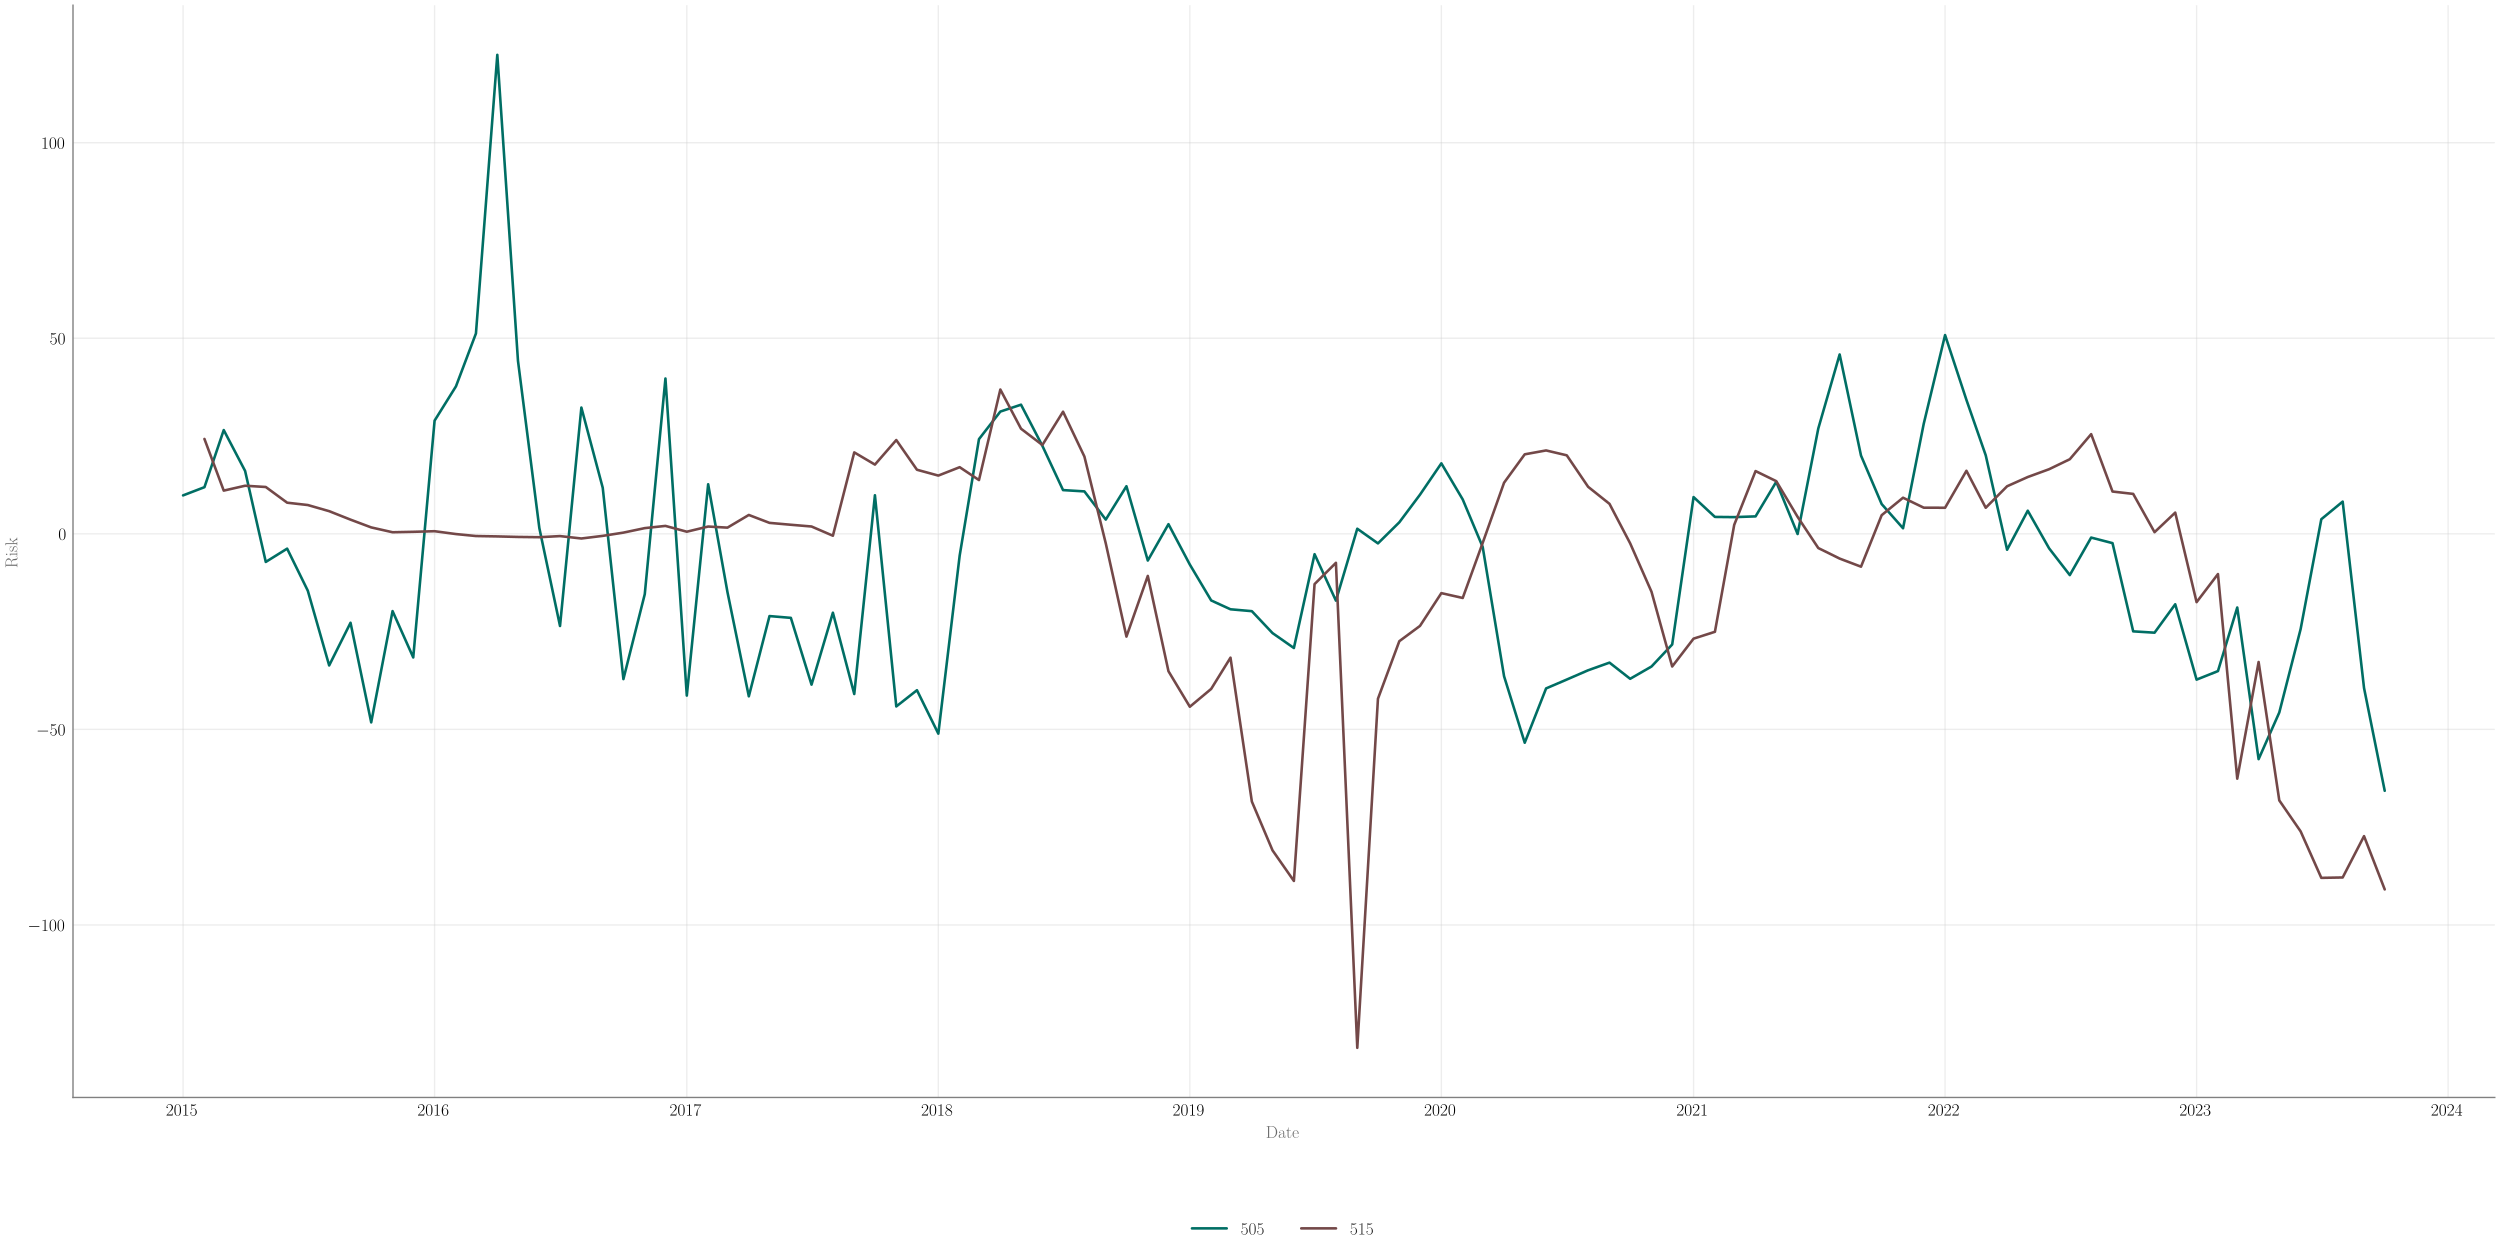
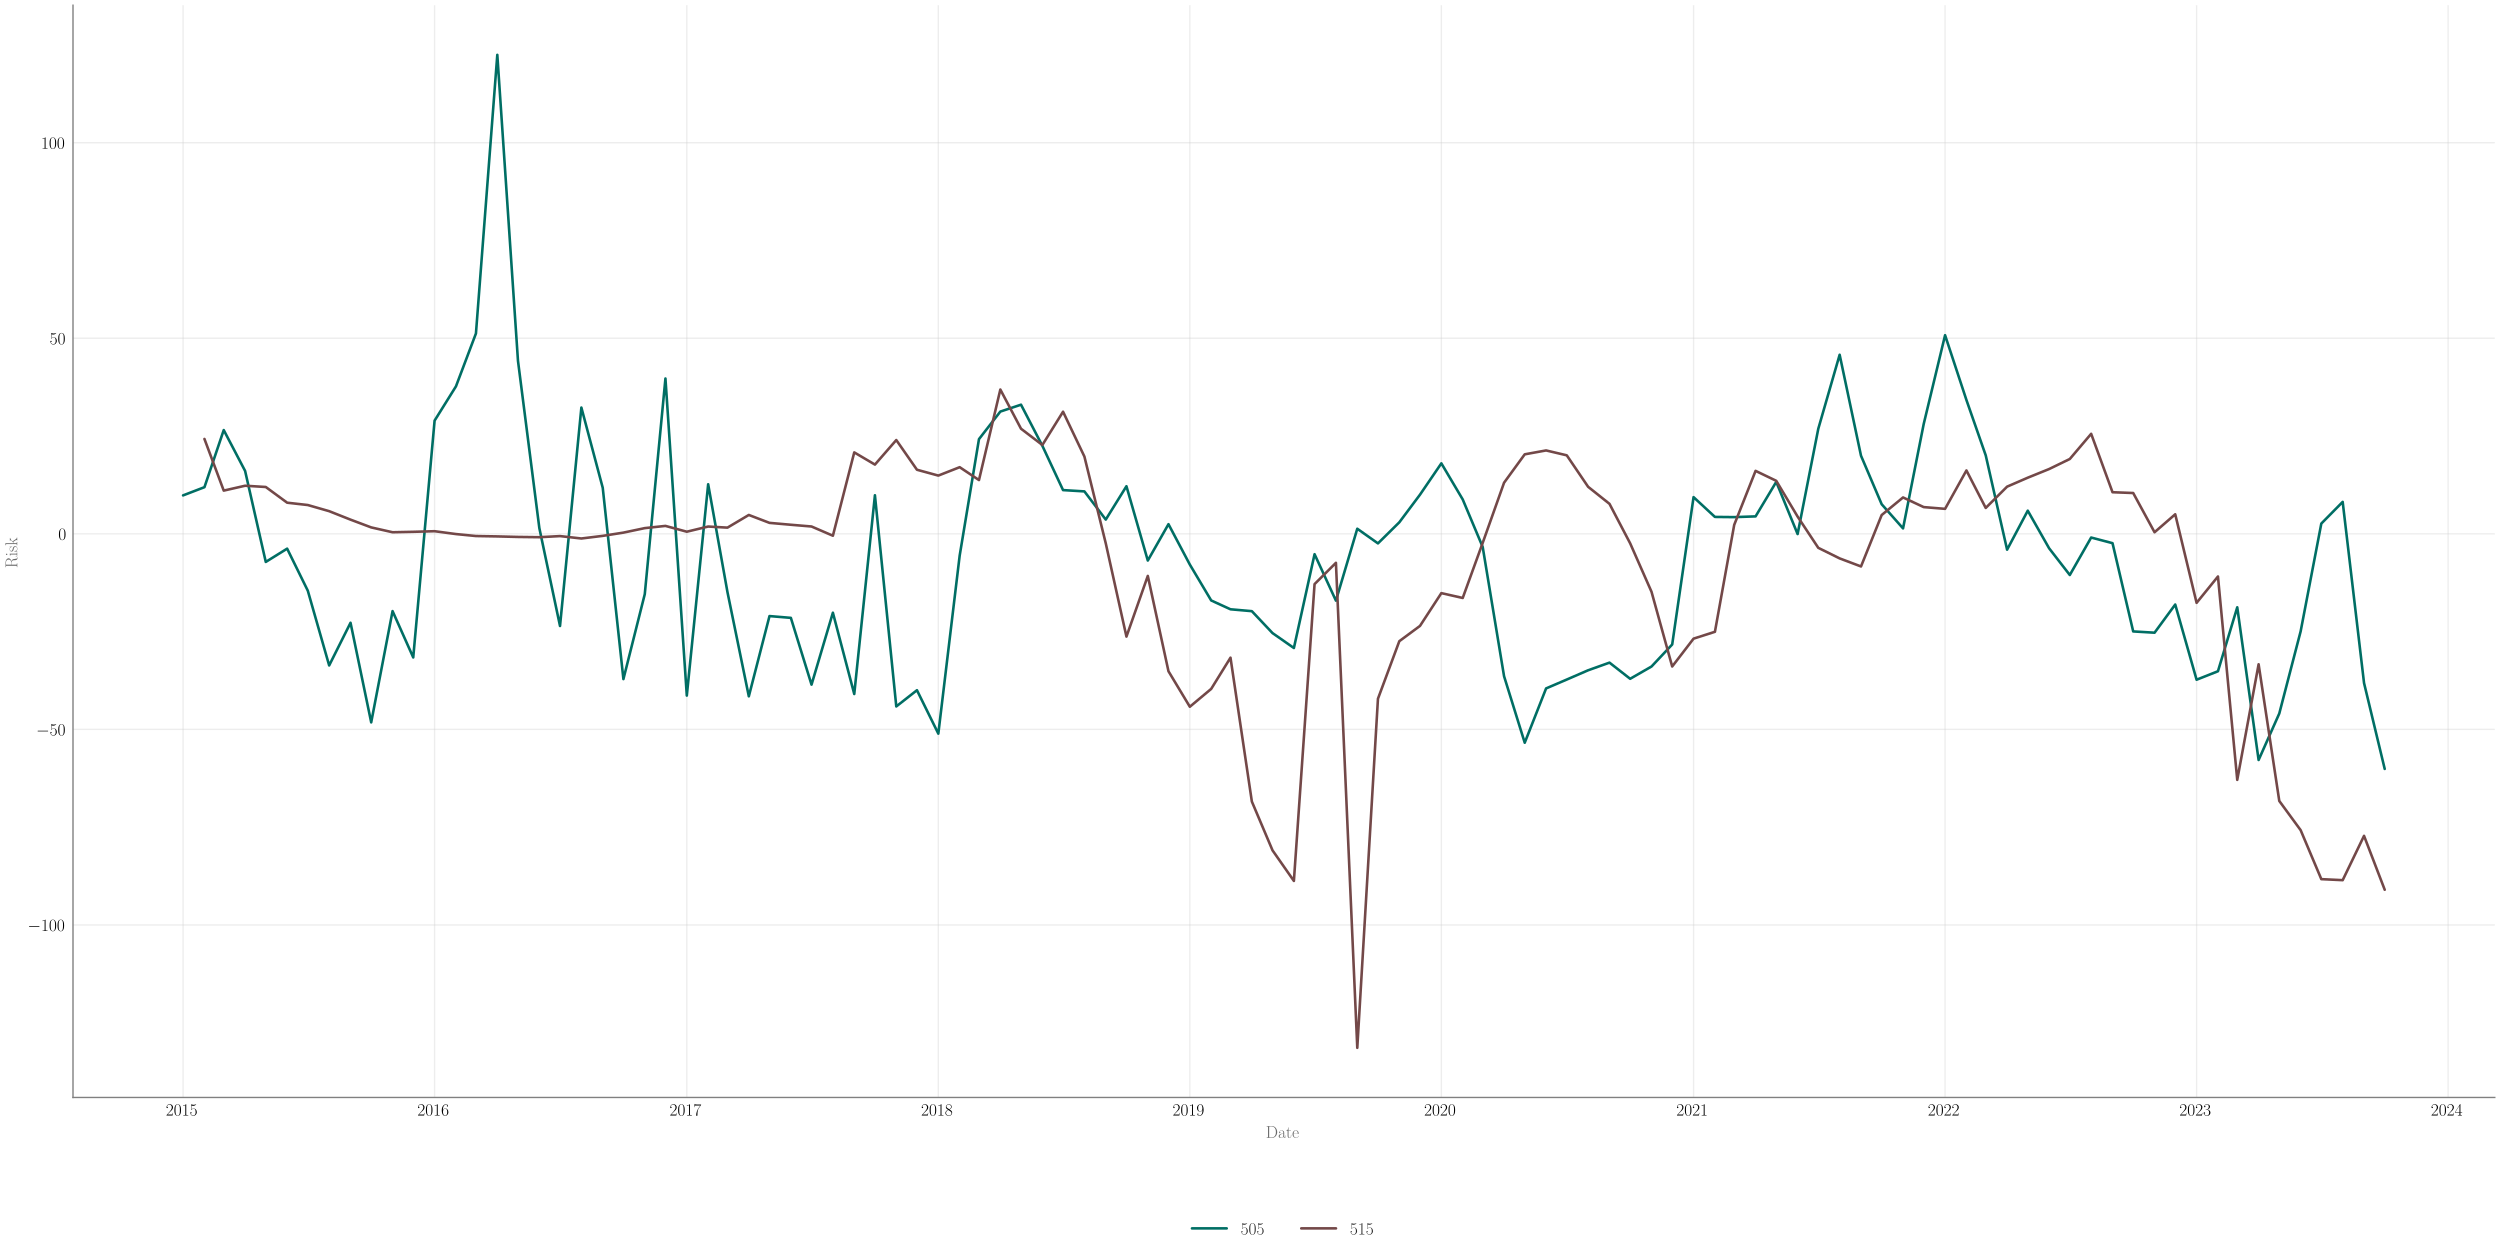
<svg xmlns="http://www.w3.org/2000/svg" xmlns:xlink="http://www.w3.org/1999/xlink" width="1440pt" height="720pt" viewBox="0 0 1440 720" version="1.1">
  <defs>
    <style type="text/css">*{stroke-linejoin: round; stroke-linecap: butt}</style>
  </defs>
  <g id="figure_1">
    <g id="patch_1">
      <path d="M 0 720  L 1440 720  L 1440 0  L 0 0  z " style="fill: #ffffff" />
    </g>
    <g id="axes_1">
      <g id="patch_2">
        <path d="M 42.049 632.14  L 1437 632.14  L 1437 3  L 42.049 3  z " style="fill: #ffffff" />
      </g>
      <g id="matplotlib.axis_1">
        <g id="xtick_1">
          <g id="line2d_1">
-             <path d="M 105.456 632.14  L 105.456 3  " clip-path="url(#p2dab8130dd)" style="fill: none; stroke: #cccccc; stroke-opacity: 0.35; stroke-width: 0.8; stroke-linecap: round" />
+             <path d="M 105.456 632.14  L 105.456 3  " clip-path="url(#p8f676e734c)" style="fill: none; stroke: #cccccc; stroke-opacity: 0.35; stroke-width: 0.8; stroke-linecap: round" />
          </g>
          <g id="text_1">
            <g transform="translate(95.49286 642.5588) scale(0.1 -0.1)">
              <defs>
                <path id="CMR17-32" d="M 2669 989  L 2554 989  C 2490 536 2438 459 2413 420  C 2381 369 1920 369 1830 369  L 602 369  C 832 619 1280 1072 1824 1597  C 2214 1967 2669 2402 2669 3035  C 2669 3790 2067 4224 1395 4224  C 691 4224 262 3604 262 3030  C 262 2780 448 2748 525 2748  C 589 2748 781 2787 781 3010  C 781 3207 614 3264 525 3264  C 486 3264 448 3258 422 3245  C 544 3790 915 4058 1306 4058  C 1862 4058 2227 3617 2227 3035  C 2227 2479 1901 2000 1536 1584  L 262 146  L 262 0  L 2515 0  L 2669 989  z " transform="scale(0.015625)" />
                <path id="CMR17-30" d="M 2688 2025  C 2688 2416 2682 3080 2413 3591  C 2176 4039 1798 4198 1466 4198  C 1158 4198 768 4058 525 3597  C 269 3118 243 2524 243 2025  C 243 1661 250 1106 448 619  C 723 -39 1216 -128 1466 -128  C 1760 -128 2208 -7 2470 600  C 2662 1042 2688 1559 2688 2025  z M 1466 -26  C 1056 -26 813 325 723 812  C 653 1188 653 1738 653 2096  C 653 2588 653 2997 736 3387  C 858 3929 1216 4096 1466 4096  C 1728 4096 2067 3923 2189 3400  C 2272 3036 2278 2607 2278 2096  C 2278 1680 2278 1169 2202 792  C 2067 95 1690 -26 1466 -26  z " transform="scale(0.015625)" />
                <path id="CMR17-31" d="M 1702 4058  C 1702 4192 1696 4192 1606 4192  C 1357 3916 979 3827 621 3827  C 602 3827 570 3827 563 3808  C 557 3795 557 3782 557 3648  C 755 3648 1088 3686 1344 3839  L 1344 461  C 1344 236 1331 160 781 160  L 589 160  L 589 0  C 896 0 1216 0 1523 0  C 1830 0 2150 0 2458 0  L 2458 160  L 2266 160  C 1715 160 1702 230 1702 458  L 1702 4058  z " transform="scale(0.015625)" />
                <path id="CMR17-35" d="M 730 3692  C 794 3666 1056 3584 1325 3584  C 1920 3584 2246 3911 2432 4100  C 2432 4157 2432 4192 2394 4192  C 2387 4192 2374 4192 2323 4163  C 2099 4058 1837 3973 1517 3973  C 1325 3973 1037 3999 723 4139  C 653 4171 640 4171 634 4171  C 602 4171 595 4164 595 4037  L 595 2203  C 595 2089 595 2057 659 2057  C 691 2057 704 2070 736 2114  C 941 2401 1222 2522 1542 2522  C 1766 2522 2246 2382 2246 1289  C 2246 1085 2246 715 2054 421  C 1894 159 1645 25 1370 25  C 947 25 518 320 403 814  C 429 807 480 795 506 795  C 589 795 749 840 749 1038  C 749 1210 627 1280 506 1280  C 358 1280 262 1190 262 1011  C 262 454 704 -128 1382 -128  C 2042 -128 2669 440 2669 1264  C 2669 2030 2170 2624 1549 2624  C 1222 2624 947 2503 730 2274  L 730 3692  z " transform="scale(0.015625)" />
              </defs>
              <use xlink:href="#CMR17-32" transform="scale(0.996264)" />
              <use xlink:href="#CMR17-30" transform="translate(45.69048 0) scale(0.996264)" />
              <use xlink:href="#CMR17-31" transform="translate(91.38095 0) scale(0.996264)" />
              <use xlink:href="#CMR17-35" transform="translate(137.0714 0) scale(0.996264)" />
            </g>
          </g>
        </g>
        <g id="xtick_2">
          <g id="line2d_2">
-             <path d="M 250.329 632.14  L 250.329 3  " clip-path="url(#p2dab8130dd)" style="fill: none; stroke: #cccccc; stroke-opacity: 0.35; stroke-width: 0.8; stroke-linecap: round" />
+             <path d="M 250.329 632.14  L 250.329 3  " clip-path="url(#p8f676e734c)" style="fill: none; stroke: #cccccc; stroke-opacity: 0.35; stroke-width: 0.8; stroke-linecap: round" />
          </g>
          <g id="text_2">
            <g transform="translate(240.3661 642.5588) scale(0.1 -0.1)">
              <defs>
                <path id="CMR17-36" d="M 678 2176  C 678 3690 1395 4032 1811 4032  C 1946 4032 2272 4009 2400 3776  C 2298 3776 2106 3776 2106 3553  C 2106 3381 2246 3323 2336 3323  C 2394 3323 2566 3348 2566 3560  C 2566 3954 2246 4179 1805 4179  C 1043 4179 243 3390 243 1984  C 243 253 966 -128 1478 -128  C 2099 -128 2688 427 2688 1283  C 2688 2081 2170 2662 1517 2662  C 1126 2662 838 2407 678 1960  L 678 2176  z M 1478 25  C 691 25 691 1200 691 1436  C 691 1896 909 2560 1504 2560  C 1613 2560 1926 2560 2138 2120  C 2253 1870 2253 1609 2253 1289  C 2253 944 2253 690 2118 434  C 1978 171 1773 25 1478 25  z " transform="scale(0.015625)" />
              </defs>
              <use xlink:href="#CMR17-32" transform="scale(0.996264)" />
              <use xlink:href="#CMR17-30" transform="translate(45.69048 0) scale(0.996264)" />
              <use xlink:href="#CMR17-31" transform="translate(91.38095 0) scale(0.996264)" />
              <use xlink:href="#CMR17-36" transform="translate(137.0714 0) scale(0.996264)" />
            </g>
          </g>
        </g>
        <g id="xtick_3">
          <g id="line2d_3">
-             <path d="M 395.599 632.14  L 395.599 3  " clip-path="url(#p2dab8130dd)" style="fill: none; stroke: #cccccc; stroke-opacity: 0.35; stroke-width: 0.8; stroke-linecap: round" />
+             <path d="M 395.599 632.14  L 395.599 3  " clip-path="url(#p8f676e734c)" style="fill: none; stroke: #cccccc; stroke-opacity: 0.35; stroke-width: 0.8; stroke-linecap: round" />
          </g>
          <g id="text_3">
            <g transform="translate(385.6363 642.5588) scale(0.1 -0.1)">
              <defs>
                <path id="CMR17-37" d="M 2886 3941  L 2886 4081  L 1382 4081  C 634 4081 621 4165 595 4288  L 480 4288  L 294 3094  L 410 3094  C 429 3215 474 3540 550 3661  C 589 3712 1062 3712 1171 3712  L 2579 3712  L 1869 2661  C 1395 1954 1069 999 1069 165  C 1069 89 1069 -128 1299 -128  C 1530 -128 1530 89 1530 171  L 1530 465  C 1530 1508 1709 2196 2003 2636  L 2886 3941  z " transform="scale(0.015625)" />
              </defs>
              <use xlink:href="#CMR17-32" transform="scale(0.996264)" />
              <use xlink:href="#CMR17-30" transform="translate(45.69048 0) scale(0.996264)" />
              <use xlink:href="#CMR17-31" transform="translate(91.38095 0) scale(0.996264)" />
              <use xlink:href="#CMR17-37" transform="translate(137.0714 0) scale(0.996264)" />
            </g>
          </g>
        </g>
        <g id="xtick_4">
          <g id="line2d_4">
-             <path d="M 540.472 632.14  L 540.472 3  " clip-path="url(#p2dab8130dd)" style="fill: none; stroke: #cccccc; stroke-opacity: 0.35; stroke-width: 0.8; stroke-linecap: round" />
+             <path d="M 540.472 632.14  L 540.472 3  " clip-path="url(#p8f676e734c)" style="fill: none; stroke: #cccccc; stroke-opacity: 0.35; stroke-width: 0.8; stroke-linecap: round" />
          </g>
          <g id="text_4">
            <g transform="translate(530.5096 642.5588) scale(0.1 -0.1)">
              <defs>
                <path id="CMR17-38" d="M 1741 2264  C 2144 2467 2554 2773 2554 3263  C 2554 3841 1990 4179 1472 4179  C 890 4179 378 3759 378 3180  C 378 3021 416 2747 666 2505  C 730 2442 998 2251 1171 2130  C 883 1983 211 1634 211 934  C 211 279 838 -128 1459 -128  C 2144 -128 2720 362 2720 1010  C 2720 1590 2330 1857 2074 2029  L 1741 2264  z M 902 2822  C 851 2854 595 3051 595 3351  C 595 3739 998 4032 1459 4032  C 1965 4032 2336 3676 2336 3262  C 2336 2669 1670 2331 1638 2331  C 1632 2331 1626 2331 1574 2370  L 902 2822  z M 2080 1519  C 2176 1449 2483 1240 2483 851  C 2483 381 2010 25 1472 25  C 890 25 448 438 448 940  C 448 1443 838 1862 1280 2060  L 2080 1519  z " transform="scale(0.015625)" />
              </defs>
              <use xlink:href="#CMR17-32" transform="scale(0.996264)" />
              <use xlink:href="#CMR17-30" transform="translate(45.69048 0) scale(0.996264)" />
              <use xlink:href="#CMR17-31" transform="translate(91.38095 0) scale(0.996264)" />
              <use xlink:href="#CMR17-38" transform="translate(137.0714 0) scale(0.996264)" />
            </g>
          </g>
        </g>
        <g id="xtick_5">
          <g id="line2d_5">
-             <path d="M 685.346 632.14  L 685.346 3  " clip-path="url(#p2dab8130dd)" style="fill: none; stroke: #cccccc; stroke-opacity: 0.35; stroke-width: 0.8; stroke-linecap: round" />
+             <path d="M 685.346 632.14  L 685.346 3  " clip-path="url(#p8f676e734c)" style="fill: none; stroke: #cccccc; stroke-opacity: 0.35; stroke-width: 0.8; stroke-linecap: round" />
          </g>
          <g id="text_5">
            <g transform="translate(675.3829 642.5588) scale(0.1 -0.1)">
              <defs>
                <path id="CMR17-39" d="M 2253 1864  C 2253 464 1670 31 1190 31  C 1043 31 685 31 538 294  C 704 268 826 357 826 518  C 826 692 685 749 595 749  C 538 749 365 723 365 506  C 365 71 742 -128 1203 -128  C 1939 -128 2688 674 2688 2073  C 2688 3817 1971 4179 1485 4179  C 851 4179 243 3628 243 2778  C 243 1991 762 1408 1414 1408  C 1952 1408 2189 1903 2253 2112  L 2253 1864  z M 1427 1510  C 1254 1510 1011 1542 813 1922  C 678 2169 678 2461 678 2771  C 678 3146 678 3405 858 3684  C 947 3817 1114 4032 1485 4032  C 2240 4032 2240 2885 2240 2632  C 2240 2182 2035 1510 1427 1510  z " transform="scale(0.015625)" />
              </defs>
              <use xlink:href="#CMR17-32" transform="scale(0.996264)" />
              <use xlink:href="#CMR17-30" transform="translate(45.69048 0) scale(0.996264)" />
              <use xlink:href="#CMR17-31" transform="translate(91.38095 0) scale(0.996264)" />
              <use xlink:href="#CMR17-39" transform="translate(137.0714 0) scale(0.996264)" />
            </g>
          </g>
        </g>
        <g id="xtick_6">
          <g id="line2d_6">
-             <path d="M 830.219 632.14  L 830.219 3  " clip-path="url(#p2dab8130dd)" style="fill: none; stroke: #cccccc; stroke-opacity: 0.35; stroke-width: 0.8; stroke-linecap: round" />
+             <path d="M 830.219 632.14  L 830.219 3  " clip-path="url(#p8f676e734c)" style="fill: none; stroke: #cccccc; stroke-opacity: 0.35; stroke-width: 0.8; stroke-linecap: round" />
          </g>
          <g id="text_6">
            <g transform="translate(820.2562 642.5588) scale(0.1 -0.1)">
              <use xlink:href="#CMR17-32" transform="scale(0.996264)" />
              <use xlink:href="#CMR17-30" transform="translate(45.69048 0) scale(0.996264)" />
              <use xlink:href="#CMR17-32" transform="translate(91.38095 0) scale(0.996264)" />
              <use xlink:href="#CMR17-30" transform="translate(137.0714 0) scale(0.996264)" />
            </g>
          </g>
        </g>
        <g id="xtick_7">
          <g id="line2d_7">
-             <path d="M 975.489 632.14  L 975.489 3  " clip-path="url(#p2dab8130dd)" style="fill: none; stroke: #cccccc; stroke-opacity: 0.35; stroke-width: 0.8; stroke-linecap: round" />
+             <path d="M 975.489 632.14  L 975.489 3  " clip-path="url(#p8f676e734c)" style="fill: none; stroke: #cccccc; stroke-opacity: 0.35; stroke-width: 0.8; stroke-linecap: round" />
          </g>
          <g id="text_7">
            <g transform="translate(965.5264 642.5588) scale(0.1 -0.1)">
              <use xlink:href="#CMR17-32" transform="scale(0.996264)" />
              <use xlink:href="#CMR17-30" transform="translate(45.69048 0) scale(0.996264)" />
              <use xlink:href="#CMR17-32" transform="translate(91.38095 0) scale(0.996264)" />
              <use xlink:href="#CMR17-31" transform="translate(137.0714 0) scale(0.996264)" />
            </g>
          </g>
        </g>
        <g id="xtick_8">
          <g id="line2d_8">
-             <path d="M 1120.362 632.14  L 1120.362 3  " clip-path="url(#p2dab8130dd)" style="fill: none; stroke: #cccccc; stroke-opacity: 0.35; stroke-width: 0.8; stroke-linecap: round" />
+             <path d="M 1120.362 632.14  L 1120.362 3  " clip-path="url(#p8f676e734c)" style="fill: none; stroke: #cccccc; stroke-opacity: 0.35; stroke-width: 0.8; stroke-linecap: round" />
          </g>
          <g id="text_8">
            <g transform="translate(1110.4 642.5588) scale(0.1 -0.1)">
              <use xlink:href="#CMR17-32" transform="scale(0.996264)" />
              <use xlink:href="#CMR17-30" transform="translate(45.69048 0) scale(0.996264)" />
              <use xlink:href="#CMR17-32" transform="translate(91.38095 0) scale(0.996264)" />
              <use xlink:href="#CMR17-32" transform="translate(137.0714 0) scale(0.996264)" />
            </g>
          </g>
        </g>
        <g id="xtick_9">
          <g id="line2d_9">
-             <path d="M 1265.236 632.14  L 1265.236 3  " clip-path="url(#p2dab8130dd)" style="fill: none; stroke: #cccccc; stroke-opacity: 0.35; stroke-width: 0.8; stroke-linecap: round" />
+             <path d="M 1265.236 632.14  L 1265.236 3  " clip-path="url(#p8f676e734c)" style="fill: none; stroke: #cccccc; stroke-opacity: 0.35; stroke-width: 0.8; stroke-linecap: round" />
          </g>
          <g id="text_9">
            <g transform="translate(1255.273 642.5588) scale(0.1 -0.1)">
              <defs>
                <path id="CMR17-33" d="M 1414 2157  C 1984 2157 2234 1662 2234 1090  C 2234 320 1824 25 1453 25  C 1114 25 563 194 390 693  C 422 680 454 680 486 680  C 640 680 755 782 755 948  C 755 1133 614 1216 486 1216  C 378 1216 211 1165 211 926  C 211 335 787 -128 1466 -128  C 2176 -128 2720 430 2720 1085  C 2720 1707 2208 2157 1600 2227  C 2086 2328 2554 2756 2554 3329  C 2554 3820 2048 4179 1472 4179  C 890 4179 378 3829 378 3329  C 378 3110 544 3072 627 3072  C 762 3072 877 3155 877 3321  C 877 3486 762 3569 627 3569  C 602 3569 570 3569 544 3557  C 730 3959 1235 4032 1459 4032  C 1683 4032 2106 3925 2106 3320  C 2106 3143 2080 2828 1862 2550  C 1670 2304 1453 2304 1242 2284  C 1210 2284 1062 2269 1037 2269  C 992 2263 966 2257 966 2208  C 966 2163 973 2157 1101 2157  L 1414 2157  z " transform="scale(0.015625)" />
              </defs>
              <use xlink:href="#CMR17-32" transform="scale(0.996264)" />
              <use xlink:href="#CMR17-30" transform="translate(45.69048 0) scale(0.996264)" />
              <use xlink:href="#CMR17-32" transform="translate(91.38095 0) scale(0.996264)" />
              <use xlink:href="#CMR17-33" transform="translate(137.0714 0) scale(0.996264)" />
            </g>
          </g>
        </g>
        <g id="xtick_10">
          <g id="line2d_10">
-             <path d="M 1410.109 632.14  L 1410.109 3  " clip-path="url(#p2dab8130dd)" style="fill: none; stroke: #cccccc; stroke-opacity: 0.35; stroke-width: 0.8; stroke-linecap: round" />
+             <path d="M 1410.109 632.14  L 1410.109 3  " clip-path="url(#p8f676e734c)" style="fill: none; stroke: #cccccc; stroke-opacity: 0.35; stroke-width: 0.8; stroke-linecap: round" />
          </g>
          <g id="text_10">
            <g transform="translate(1400.146 642.5588) scale(0.1 -0.1)">
              <defs>
                <path id="CMR17-34" d="M 2150 4122  C 2150 4256 2144 4256 2029 4256  L 128 1254  L 128 1088  L 1779 1088  L 1779 457  C 1779 224 1766 160 1318 160  L 1197 160  L 1197 0  C 1402 0 1747 0 1965 0  C 2182 0 2528 0 2733 0  L 2733 160  L 2611 160  C 2163 160 2150 224 2150 457  L 2150 1088  L 2803 1088  L 2803 1254  L 2150 1254  L 2150 4122  z M 1798 3703  L 1798 1254  L 256 1254  L 1798 3703  z " transform="scale(0.015625)" />
              </defs>
              <use xlink:href="#CMR17-32" transform="scale(0.996264)" />
              <use xlink:href="#CMR17-30" transform="translate(45.69048 0) scale(0.996264)" />
              <use xlink:href="#CMR17-32" transform="translate(91.38095 0) scale(0.996264)" />
              <use xlink:href="#CMR17-34" transform="translate(137.0714 0) scale(0.996264)" />
            </g>
          </g>
        </g>
        <g id="text_11">
          <g style="fill: #696969" transform="translate(729.0773 655.4145) scale(0.1 -0.1)">
            <defs>
              <path id="CMR17-44" d="M 333 4352  L 333 4186  C 774 4186 845 4186 845 3900  L 845 452  C 845 166 774 166 333 166  L 333 0  L 2368 0  C 3398 0 4224 943 4224 2141  C 4224 3346 3411 4352 2368 4352  L 333 4352  z M 1523 166  C 1267 166 1254 197 1254 414  L 1254 3938  C 1254 4155 1267 4186 1523 4186  L 2240 4186  C 2771 4186 3750 3874 3750 2141  C 3750 1242 3488 879 3366 707  C 3213 510 2848 166 2240 166  L 1523 166  z " transform="scale(0.015625)" />
              <path id="CMR17-61" d="M 2304 1653  C 2304 2072 2304 2294 2035 2543  C 1798 2752 1523 2816 1306 2816  C 800 2816 435 2407 435 1971  C 435 1728 627 1728 666 1728  C 749 1728 896 1778 896 1954  C 896 2112 774 2181 666 2181  C 640 2181 608 2174 589 2168  C 723 2592 1069 2714 1293 2714  C 1613 2714 1965 2429 1965 1885  L 1965 1600  C 1587 1600 1133 1549 774 1357  C 371 1133 256 813 256 570  C 256 77 832 -64 1171 -64  C 1523 -64 1850 139 1990 511  C 2003 233 2182 -18 2464 -18  C 2598 -18 2938 70 2938 567  L 2938 920  L 2822 920  L 2822 562  C 2822 178 2650 128 2566 128  C 2304 128 2304 458 2304 738  L 2304 1653  z M 1965 870  C 1965 317 1568 38 1216 38  C 896 38 646 275 646 570  C 646 761 730 1100 1101 1305  C 1408 1478 1760 1504 1965 1504  L 1965 870  z " transform="scale(0.015625)" />
              <path id="CMR17-74" d="M 966 2560  L 1862 2560  L 1862 2725  L 966 2725  L 966 3904  L 851 3904  C 838 3245 614 2668 70 2668  L 70 2560  L 627 2560  L 627 771  C 627 650 627 -64 1370 -64  C 1747 -64 1965 306 1965 777  L 1965 1140  L 1850 1140  L 1850 783  C 1850 344 1677 51 1408 51  C 1222 51 966 178 966 758  L 966 2560  z " transform="scale(0.015625)" />
              <path id="CMR17-65" d="M 2438 1472  C 2464 1498 2464 1511 2464 1576  C 2464 2238 2118 2816 1389 2816  C 710 2816 173 2169 173 1383  C 173 551 781 -64 1459 -64  C 2176 -64 2458 607 2458 740  C 2458 784 2419 784 2406 784  C 2362 784 2355 771 2330 696  C 2189 265 1837 51 1504 51  C 1229 51 954 203 781 480  C 582 803 582 1176 582 1472  L 2438 1472  z M 589 1568  C 634 2505 1126 2714 1382 2714  C 1818 2714 2112 2297 2118 1568  L 589 1568  z " transform="scale(0.015625)" />
            </defs>
            <use xlink:href="#CMR17-44" transform="scale(0.996264)" />
            <use xlink:href="#CMR17-61" transform="translate(70.39356 0) scale(0.996264)" />
            <use xlink:href="#CMR17-74" transform="translate(116.084 0) scale(0.996264)" />
            <use xlink:href="#CMR17-65" transform="translate(151.3648 0) scale(0.996264)" />
          </g>
        </g>
      </g>
      <g id="matplotlib.axis_2">
        <g id="ytick_1">
          <g id="line2d_11">
-             <path d="M 42.049 532.769  L 1437 532.769  " clip-path="url(#p2dab8130dd)" style="fill: none; stroke: #cccccc; stroke-opacity: 0.35; stroke-width: 0.8; stroke-linecap: round" />
+             <path d="M 42.049 532.769  L 1437 532.769  " clip-path="url(#p8f676e734c)" style="fill: none; stroke: #cccccc; stroke-opacity: 0.35; stroke-width: 0.8; stroke-linecap: round" />
          </g>
          <g id="text_12">
            <g transform="translate(15.85592 536.228) scale(0.1 -0.1)">
              <defs>
                <path id="CMSY10-0" d="M 4218 1472  C 4326 1472 4442 1472 4442 1600  C 4442 1728 4326 1728 4218 1728  L 755 1728  C 646 1728 531 1728 531 1600  C 531 1472 646 1472 755 1472  L 4218 1472  z " transform="scale(0.015625)" />
              </defs>
              <use xlink:href="#CMSY10-0" transform="scale(0.996264)" />
              <use xlink:href="#CMR17-31" transform="translate(77.48747 0) scale(0.996264)" />
              <use xlink:href="#CMR17-30" transform="translate(123.1779 0) scale(0.996264)" />
              <use xlink:href="#CMR17-30" transform="translate(168.8684 0) scale(0.996264)" />
            </g>
          </g>
        </g>
        <g id="ytick_2">
          <g id="line2d_12">
-             <path d="M 42.049 420.124  L 1437 420.124  " clip-path="url(#p2dab8130dd)" style="fill: none; stroke: #cccccc; stroke-opacity: 0.35; stroke-width: 0.8; stroke-linecap: round" />
+             <path d="M 42.049 420.124  L 1437 420.124  " clip-path="url(#p8f676e734c)" style="fill: none; stroke: #cccccc; stroke-opacity: 0.35; stroke-width: 0.8; stroke-linecap: round" />
          </g>
          <g id="text_13">
            <g transform="translate(20.83725 423.5828) scale(0.1 -0.1)">
              <use xlink:href="#CMSY10-0" transform="scale(0.996264)" />
              <use xlink:href="#CMR17-35" transform="translate(77.48747 0) scale(0.996264)" />
              <use xlink:href="#CMR17-30" transform="translate(123.1779 0) scale(0.996264)" />
            </g>
          </g>
        </g>
        <g id="ytick_3">
          <g id="line2d_13">
-             <path d="M 42.049 307.478  L 1437 307.478  " clip-path="url(#p2dab8130dd)" style="fill: none; stroke: #cccccc; stroke-opacity: 0.35; stroke-width: 0.8; stroke-linecap: round" />
+             <path d="M 42.049 307.478  L 1437 307.478  " clip-path="url(#p8f676e734c)" style="fill: none; stroke: #cccccc; stroke-opacity: 0.35; stroke-width: 0.8; stroke-linecap: round" />
          </g>
          <g id="text_14">
            <g transform="translate(33.56733 310.9376) scale(0.1 -0.1)">
              <use xlink:href="#CMR17-30" transform="scale(0.996264)" />
            </g>
          </g>
        </g>
        <g id="ytick_4">
          <g id="line2d_14">
-             <path d="M 42.049 194.833  L 1437 194.833  " clip-path="url(#p2dab8130dd)" style="fill: none; stroke: #cccccc; stroke-opacity: 0.35; stroke-width: 0.8; stroke-linecap: round" />
+             <path d="M 42.049 194.833  L 1437 194.833  " clip-path="url(#p8f676e734c)" style="fill: none; stroke: #cccccc; stroke-opacity: 0.35; stroke-width: 0.8; stroke-linecap: round" />
          </g>
          <g id="text_15">
            <g transform="translate(28.586 198.2924) scale(0.1 -0.1)">
              <use xlink:href="#CMR17-35" transform="scale(0.996264)" />
              <use xlink:href="#CMR17-30" transform="translate(45.69048 0) scale(0.996264)" />
            </g>
          </g>
        </g>
        <g id="ytick_5">
          <g id="line2d_15">
-             <path d="M 42.049 82.188  L 1437 82.188  " clip-path="url(#p2dab8130dd)" style="fill: none; stroke: #cccccc; stroke-opacity: 0.35; stroke-width: 0.8; stroke-linecap: round" />
+             <path d="M 42.049 82.188  L 1437 82.188  " clip-path="url(#p8f676e734c)" style="fill: none; stroke: #cccccc; stroke-opacity: 0.35; stroke-width: 0.8; stroke-linecap: round" />
          </g>
          <g id="text_16">
            <g transform="translate(23.60466 85.64723) scale(0.1 -0.1)">
              <use xlink:href="#CMR17-31" transform="scale(0.996264)" />
              <use xlink:href="#CMR17-30" transform="translate(45.69048 0) scale(0.996264)" />
              <use xlink:href="#CMR17-30" transform="translate(91.38095 0) scale(0.996264)" />
            </g>
          </g>
        </g>
        <g id="text_17">
          <g style="fill: #696969" transform="translate(9.918738 327.2147) rotate(-90) scale(0.1 -0.1)">
            <defs>
              <path id="CMR17-52" d="M 2509 2146  C 3117 2268 3629 2676 3629 3186  C 3629 3785 2950 4326 2054 4326  L 333 4326  L 333 4160  C 774 4160 845 4160 845 3873  L 845 415  C 845 128 774 128 333 128  L 333 -26  C 518 -26 851 -26 1050 -26  C 1248 -26 1581 -26 1766 -26  L 1766 128  C 1325 128 1254 128 1254 417  L 1254 2112  L 2003 2112  C 2368 2112 2573 1964 2662 1881  C 2918 1632 2918 1459 2918 1024  C 2918 595 2918 377 3110 160  C 3354 -102 3680 -128 3821 -128  C 4294 -128 4365 396 4365 503  C 4365 540 4365 585 4307 585  C 4256 585 4250 547 4250 522  C 4218 112 4032 -26 3834 -26  C 3482 -26 3443 375 3405 764  C 3386 898 3373 993 3360 1133  C 3322 1452 3270 1917 2509 2146  z M 1984 2214  L 1254 2214  L 1254 3913  C 1254 4129 1267 4160 1523 4160  L 1990 4160  C 2522 4160 3142 3977 3142 3190  C 3142 2372 2464 2214 1984 2214  z " transform="scale(0.015625)" />
              <path id="CMR17-69" d="M 992 3909  C 992 4049 877 4170 730 4170  C 589 4170 467 4056 467 3909  C 467 3769 582 3648 730 3648  C 870 3648 992 3763 992 3909  z M 243 2706  L 243 2541  C 602 2541 653 2502 653 2197  L 653 427  C 653 184 627 153 218 153  L 218 -13  C 371 0 646 0 806 0  C 960 0 1222 0 1370 -13  L 1370 153  C 992 153 979 191 979 420  L 979 2776  L 243 2706  z " transform="scale(0.015625)" />
              <path id="CMR17-73" d="M 1978 2697  C 1978 2813 1971 2819 1933 2819  C 1907 2819 1901 2813 1824 2717  C 1805 2691 1747 2626 1728 2601  C 1523 2819 1235 2819 1126 2819  C 416 2819 160 2447 160 2076  C 160 1498 813 1365 998 1325  C 1402 1243 1542 1217 1677 1101  C 1760 1025 1901 884 1901 654  C 1901 384 1747 38 1158 38  C 602 38 403 460 288 1021  C 269 1110 269 1117 218 1117  C 166 1117 160 1110 160 983  L 160 63  C 160 -51 166 -58 205 -58  C 237 -58 243 -51 275 0  C 314 57 410 211 448 276  C 576 103 800 -64 1158 -64  C 1792 -64 2131 283 2131 784  C 2131 1112 1958 1285 1875 1362  C 1683 1561 1459 1606 1190 1657  C 838 1735 390 1825 390 2217  C 390 2383 480 2737 1126 2737  C 1811 2737 1850 2094 1862 1888  C 1869 1856 1901 1849 1920 1849  C 1978 1849 1978 1869 1978 1978  L 1978 2697  z " transform="scale(0.015625)" />
              <path id="CMR17-6b" d="M 1670 1673  C 1664 1686 1632 1724 1632 1743  C 1632 1756 2086 2171 2144 2222  C 2509 2528 2739 2560 2906 2560  L 2906 2733  C 2867 2733 2854 2733 2848 2720  L 2534 2720  C 2355 2720 2080 2720 1907 2733  L 1907 2566  C 1997 2559 2061 2508 2061 2419  C 2061 2291 1933 2170 1926 2170  L 960 1289  L 960 4396  L 198 4326  L 198 4160  C 576 4160 634 4122 634 3817  L 634 426  C 634 184 608 153 198 153  L 198 -13  C 352 0 634 0 794 0  C 954 0 1235 0 1389 -13  L 1389 153  C 979 153 954 178 954 428  L 954 1130  L 1395 1532  L 2042 574  C 2118 459 2182 369 2182 286  C 2182 172 2067 153 1990 153  L 1990 -13  C 2144 0 2419 0 2579 0  C 2694 0 2931 0 3040 0  L 3040 153  C 2739 153 2669 210 2477 491  L 1670 1673  z " transform="scale(0.015625)" />
            </defs>
            <use xlink:href="#CMR17-52" transform="scale(0.996264)" />
            <use xlink:href="#CMR17-69" transform="translate(67.7911 0) scale(0.996264)" />
            <use xlink:href="#CMR17-73" transform="translate(92.66216 0) scale(0.996264)" />
            <use xlink:href="#CMR17-6b" transform="translate(128.4635 0) scale(0.996264)" />
          </g>
        </g>
      </g>
      <g id="line2d_16">
-         <path d="M 105.456 285.344  L 117.76 280.615  L 128.873 247.728  L 141.178 271.261  L 153.085 323.671  L 165.389 316.023  L 177.297 340.256  L 189.601 383.292  L 201.905 358.715  L 213.813 416.088  L 226.117 352  L 238.025 378.687  L 250.329 242.274  L 262.633 222.537  L 274.144 192.069  L 286.448 31.598  L 298.355 207.82  L 310.66 304.168  L 322.567 360.564  L 334.871 234.757  L 347.176 280.969  L 359.083 391.16  L 371.387 342.24  L 383.295 218.025  L 395.599 400.649  L 407.903 278.94  L 419.017 341.055  L 431.321 401.08  L 443.229 354.859  L 455.533 355.89  L 467.44 394.346  L 479.745 352.926  L 492.049 399.753  L 503.956 285.277  L 516.261 406.911  L 528.168 397.567  L 540.472 422.582  L 552.777 319.965  L 563.89 252.935  L 576.194 237.063  L 588.102 233.104  L 600.406 256.792  L 612.314 282.297  L 624.618 283.044  L 636.922 299.275  L 648.83 280.073  L 661.134 322.862  L 673.041 301.929  L 685.346 325.195  L 697.65 345.867  L 708.763 350.95  L 721.068 352.031  L 732.975 364.663  L 745.279 373.247  L 757.187 319.22  L 769.491 345.955  L 781.795 304.553  L 793.703 312.988  L 806.007 300.848  L 817.915 284.924  L 830.219 266.887  L 842.523 287.672  L 854.034 315.075  L 866.338 389.504  L 878.245 427.809  L 890.55 396.531  L 902.457 391.422  L 914.761 386.078  L 927.066 381.676  L 938.973 390.984  L 951.277 383.906  L 963.185 371.226  L 975.489 286.321  L 987.793 297.745  L 998.907 297.865  L 1011.211 297.437  L 1023.119 277.531  L 1035.423 307.59  L 1047.33 246.834  L 1059.635 204.173  L 1071.939 262.408  L 1083.846 290.344  L 1096.151 304.282  L 1108.058 244.148  L 1120.362 193.006  L 1132.667 230.355  L 1143.78 262.265  L 1156.085 316.646  L 1167.992 294.174  L 1180.296 315.86  L 1192.204 331.255  L 1204.508 309.645  L 1216.812 312.845  L 1228.72 363.663  L 1241.024 364.424  L 1252.931 348.063  L 1265.236 391.464  L 1277.54 386.545  L 1288.653 349.931  L 1300.958 437.263  L 1312.865 410.397  L 1325.169 362.312  L 1337.077 299.071  L 1349.381 288.934  L 1361.685 396.299  L 1373.593 455.478  " clip-path="url(#p2dab8130dd)" style="fill: none; stroke: #006e64; stroke-width: 1.5; stroke-linecap: round" />
+         <path d="M 105.456 285.344  L 117.76 280.615  L 128.873 247.728  L 141.178 271.261  L 153.085 323.671  L 165.389 316.023  L 177.297 340.256  L 189.601 383.292  L 201.905 358.715  L 213.813 416.088  L 226.117 352  L 238.025 378.687  L 250.329 242.274  L 262.633 222.537  L 274.144 192.069  L 286.448 31.598  L 298.355 207.82  L 310.66 304.168  L 322.567 360.564  L 334.871 234.757  L 347.176 280.969  L 359.083 391.16  L 371.387 342.24  L 383.295 218.025  L 395.599 400.649  L 407.903 278.94  L 419.017 341.055  L 431.321 401.08  L 443.229 354.859  L 455.533 355.89  L 467.44 394.346  L 479.745 352.926  L 492.049 399.753  L 503.956 285.277  L 516.261 406.911  L 528.168 397.567  L 540.472 422.582  L 552.777 319.965  L 563.89 252.935  L 576.194 237.063  L 588.102 233.104  L 600.406 256.792  L 612.314 282.297  L 624.618 283.044  L 636.922 299.275  L 648.83 280.073  L 661.134 322.862  L 673.041 301.929  L 685.346 325.195  L 697.65 345.867  L 708.763 350.95  L 721.068 352.031  L 732.975 364.663  L 745.279 373.247  L 757.187 319.22  L 769.491 345.955  L 781.795 304.553  L 793.703 312.988  L 806.007 300.848  L 817.915 284.924  L 830.219 266.887  L 842.523 287.672  L 854.034 315.075  L 866.338 389.504  L 878.245 427.809  L 890.55 396.531  L 902.457 391.422  L 914.761 386.078  L 927.066 381.676  L 938.973 390.984  L 951.277 383.906  L 963.185 371.226  L 975.489 286.35  L 987.793 297.745  L 998.907 297.865  L 1011.211 297.438  L 1023.119 277.57  L 1035.423 307.612  L 1047.33 246.983  L 1059.635 204.34  L 1071.939 262.499  L 1083.846 290.434  L 1096.151 304.354  L 1108.058 244.211  L 1120.362 193.08  L 1132.667 230.415  L 1143.78 262.297  L 1156.085 316.608  L 1167.992 294.154  L 1180.296 315.822  L 1192.204 331.204  L 1204.508 309.62  L 1216.812 312.866  L 1228.72 363.701  L 1241.024 364.434  L 1252.931 348.209  L 1265.236 391.519  L 1277.54 386.635  L 1288.653 349.813  L 1300.958 437.747  L 1312.865 410.979  L 1325.169 363.655  L 1337.077 301.574  L 1349.381 289.09  L 1361.685 393.416  L 1373.593 442.894  " clip-path="url(#p8f676e734c)" style="fill: none; stroke: #006e64; stroke-width: 1.5; stroke-linecap: round" />
      </g>
      <g id="line2d_17">
-         <path d="M 117.76 252.841  L 128.873 282.591  L 141.178 279.783  L 153.085 280.507  L 165.389 289.55  L 177.297 290.899  L 189.601 294.434  L 201.905 299.312  L 213.813 303.788  L 226.117 306.577  L 238.025 306.324  L 250.329 305.978  L 262.633 307.619  L 274.144 308.753  L 286.448 308.975  L 298.355 309.277  L 310.66 309.434  L 322.567 308.788  L 334.871 310.172  L 347.176 308.66  L 359.083 306.789  L 371.387 304.197  L 383.295 302.921  L 395.599 306.265  L 407.903 303.288  L 419.017 303.915  L 431.321 296.615  L 443.229 301.174  L 455.533 302.26  L 467.44 303.262  L 479.745 308.574  L 492.049 260.577  L 503.956 267.601  L 516.261 253.467  L 528.168 270.574  L 540.472 273.935  L 552.777 269.099  L 563.89 276.512  L 576.194 224.37  L 588.102 246.941  L 600.406 256.315  L 612.314 237.149  L 624.618 262.983  L 636.922 312.982  L 648.83 366.682  L 661.134 331.73  L 673.041 386.641  L 685.346 407.086  L 697.65 396.79  L 708.763 378.821  L 721.068 461.691  L 732.975 489.809  L 745.279 507.419  L 757.187 336.437  L 769.491 324.19  L 781.795 603.543  L 793.703 402.459  L 806.007 369.33  L 817.915 360.517  L 830.219 341.644  L 842.523 344.428  L 854.034 312.687  L 866.338 278.049  L 878.245 261.689  L 890.55 259.453  L 902.457 262.265  L 914.761 280.4  L 927.066 290.213  L 938.973 312.963  L 951.277 340.883  L 963.185 383.892  L 975.489 367.861  L 987.793 363.915  L 998.907 302.313  L 1011.211 271.339  L 1023.119 277.143  L 1035.423 297.717  L 1047.33 315.672  L 1059.635 321.743  L 1071.939 326.408  L 1083.846 296.746  L 1096.151 286.685  L 1108.058 292.419  L 1120.362 292.468  L 1132.667 271.18  L 1143.78 292.466  L 1156.085 280.086  L 1167.992 274.765  L 1180.296 270.264  L 1192.204 264.514  L 1204.508 250.074  L 1216.812 283.123  L 1228.72 284.487  L 1241.024 306.541  L 1252.931 295.26  L 1265.236 346.835  L 1277.54 330.663  L 1288.653 448.511  L 1300.958 381.315  L 1312.865 461.034  L 1325.169 478.891  L 1337.077 505.647  L 1349.381 505.42  L 1361.685 481.62  L 1373.593 512.296  " clip-path="url(#p2dab8130dd)" style="fill: none; stroke: #734848; stroke-width: 1.5; stroke-linecap: round" />
+         <path d="M 117.76 252.841  L 128.873 282.591  L 141.178 279.783  L 153.085 280.507  L 165.389 289.55  L 177.297 290.899  L 189.601 294.434  L 201.905 299.312  L 213.813 303.788  L 226.117 306.577  L 238.025 306.324  L 250.329 305.978  L 262.633 307.619  L 274.144 308.753  L 286.448 308.975  L 298.355 309.277  L 310.66 309.434  L 322.567 308.788  L 334.871 310.172  L 347.176 308.66  L 359.083 306.789  L 371.387 304.197  L 383.295 302.921  L 395.599 306.265  L 407.903 303.288  L 419.017 303.915  L 431.321 296.615  L 443.229 301.174  L 455.533 302.26  L 467.44 303.262  L 479.745 308.574  L 492.049 260.577  L 503.956 267.601  L 516.261 253.467  L 528.168 270.574  L 540.472 273.935  L 552.777 269.099  L 563.89 276.512  L 576.194 224.37  L 588.102 246.941  L 600.406 256.315  L 612.314 237.149  L 624.618 262.983  L 636.922 312.982  L 648.83 366.682  L 661.134 331.73  L 673.041 386.641  L 685.346 407.086  L 697.65 396.79  L 708.763 378.821  L 721.068 461.691  L 732.975 489.809  L 745.279 507.419  L 757.187 336.437  L 769.491 324.19  L 781.795 603.543  L 793.703 402.459  L 806.007 369.33  L 817.915 360.517  L 830.219 341.644  L 842.523 344.428  L 854.034 312.687  L 866.338 278.049  L 878.245 261.689  L 890.55 259.453  L 902.457 262.265  L 914.761 280.4  L 927.066 290.213  L 938.973 312.963  L 951.277 340.883  L 963.185 383.892  L 975.489 367.861  L 987.793 363.915  L 998.907 302.313  L 1011.211 271.218  L 1023.119 276.95  L 1035.423 297.555  L 1047.33 315.559  L 1059.635 321.641  L 1071.939 326.276  L 1083.846 296.663  L 1096.151 286.533  L 1108.058 292.089  L 1120.362 293.095  L 1132.667 270.986  L 1143.78 292.574  L 1156.085 280.312  L 1167.992 275.152  L 1180.296 270.166  L 1192.204 264.381  L 1204.508 249.877  L 1216.812 283.524  L 1228.72 283.974  L 1241.024 306.575  L 1252.931 296.227  L 1265.236 347.235  L 1277.54 332.061  L 1288.653 449.199  L 1300.958 382.629  L 1312.865 461.356  L 1325.169 478.165  L 1337.077 506.388  L 1349.381 506.974  L 1361.685 481.448  L 1373.593 512.489  " clip-path="url(#p8f676e734c)" style="fill: none; stroke: #734848; stroke-width: 1.5; stroke-linecap: round" />
      </g>
      <g id="line2d_18" />
      <g id="line2d_19" />
      <g id="patch_3">
        <path d="M 42.049 632.14  L 42.049 3  " style="fill: none; stroke: #808080; stroke-width: 0.8; stroke-linejoin: miter; stroke-linecap: square" />
      </g>
      <g id="patch_4">
        <path d="M 42.049 632.14  L 1437 632.14  " style="fill: none; stroke: #808080; stroke-width: 0.8; stroke-linejoin: miter; stroke-linecap: square" />
      </g>
      <g id="legend_1">
        <g id="patch_5">
          <path d="M 684.58 716.992  L 794.468 716.992  Q 796.468 716.992 796.468 714.992  L 796.468 702.054  Q 796.468 700.054 794.468 700.054  L 684.58 700.054  Q 682.58 700.054 682.58 702.054  L 682.58 714.992  Q 682.58 716.992 684.58 716.992  z " style="fill: #ffffff; opacity: 0.8" />
        </g>
        <g id="line2d_20">
          <path d="M 686.58 707.554  L 696.58 707.554  L 706.58 707.554  " style="fill: none; stroke: #006e64; stroke-width: 1.5; stroke-linecap: round" />
        </g>
        <g id="text_18">
          <g style="fill: #262626" transform="translate(714.5802 711.0544) scale(0.1 -0.1)">
            <use xlink:href="#CMR17-35" transform="scale(0.996264)" />
            <use xlink:href="#CMR17-30" transform="translate(45.69048 0) scale(0.996264)" />
            <use xlink:href="#CMR17-35" transform="translate(91.38095 0) scale(0.996264)" />
          </g>
        </g>
        <g id="line2d_21">
          <path d="M 749.524 707.554  L 759.524 707.554  L 769.524 707.554  " style="fill: none; stroke: #734848; stroke-width: 1.5; stroke-linecap: round" />
        </g>
        <g id="text_19">
          <g style="fill: #262626" transform="translate(777.5242 711.0544) scale(0.1 -0.1)">
            <use xlink:href="#CMR17-35" transform="scale(0.996264)" />
            <use xlink:href="#CMR17-31" transform="translate(45.69048 0) scale(0.996264)" />
            <use xlink:href="#CMR17-35" transform="translate(91.38095 0) scale(0.996264)" />
          </g>
        </g>
      </g>
    </g>
  </g>
  <defs>
-     <clipPath id="p2dab8130dd">
+     <clipPath id="p8f676e734c">
      <rect x="42.049" y="3" width="1394.951" height="629.14" />
    </clipPath>
  </defs>
</svg>
